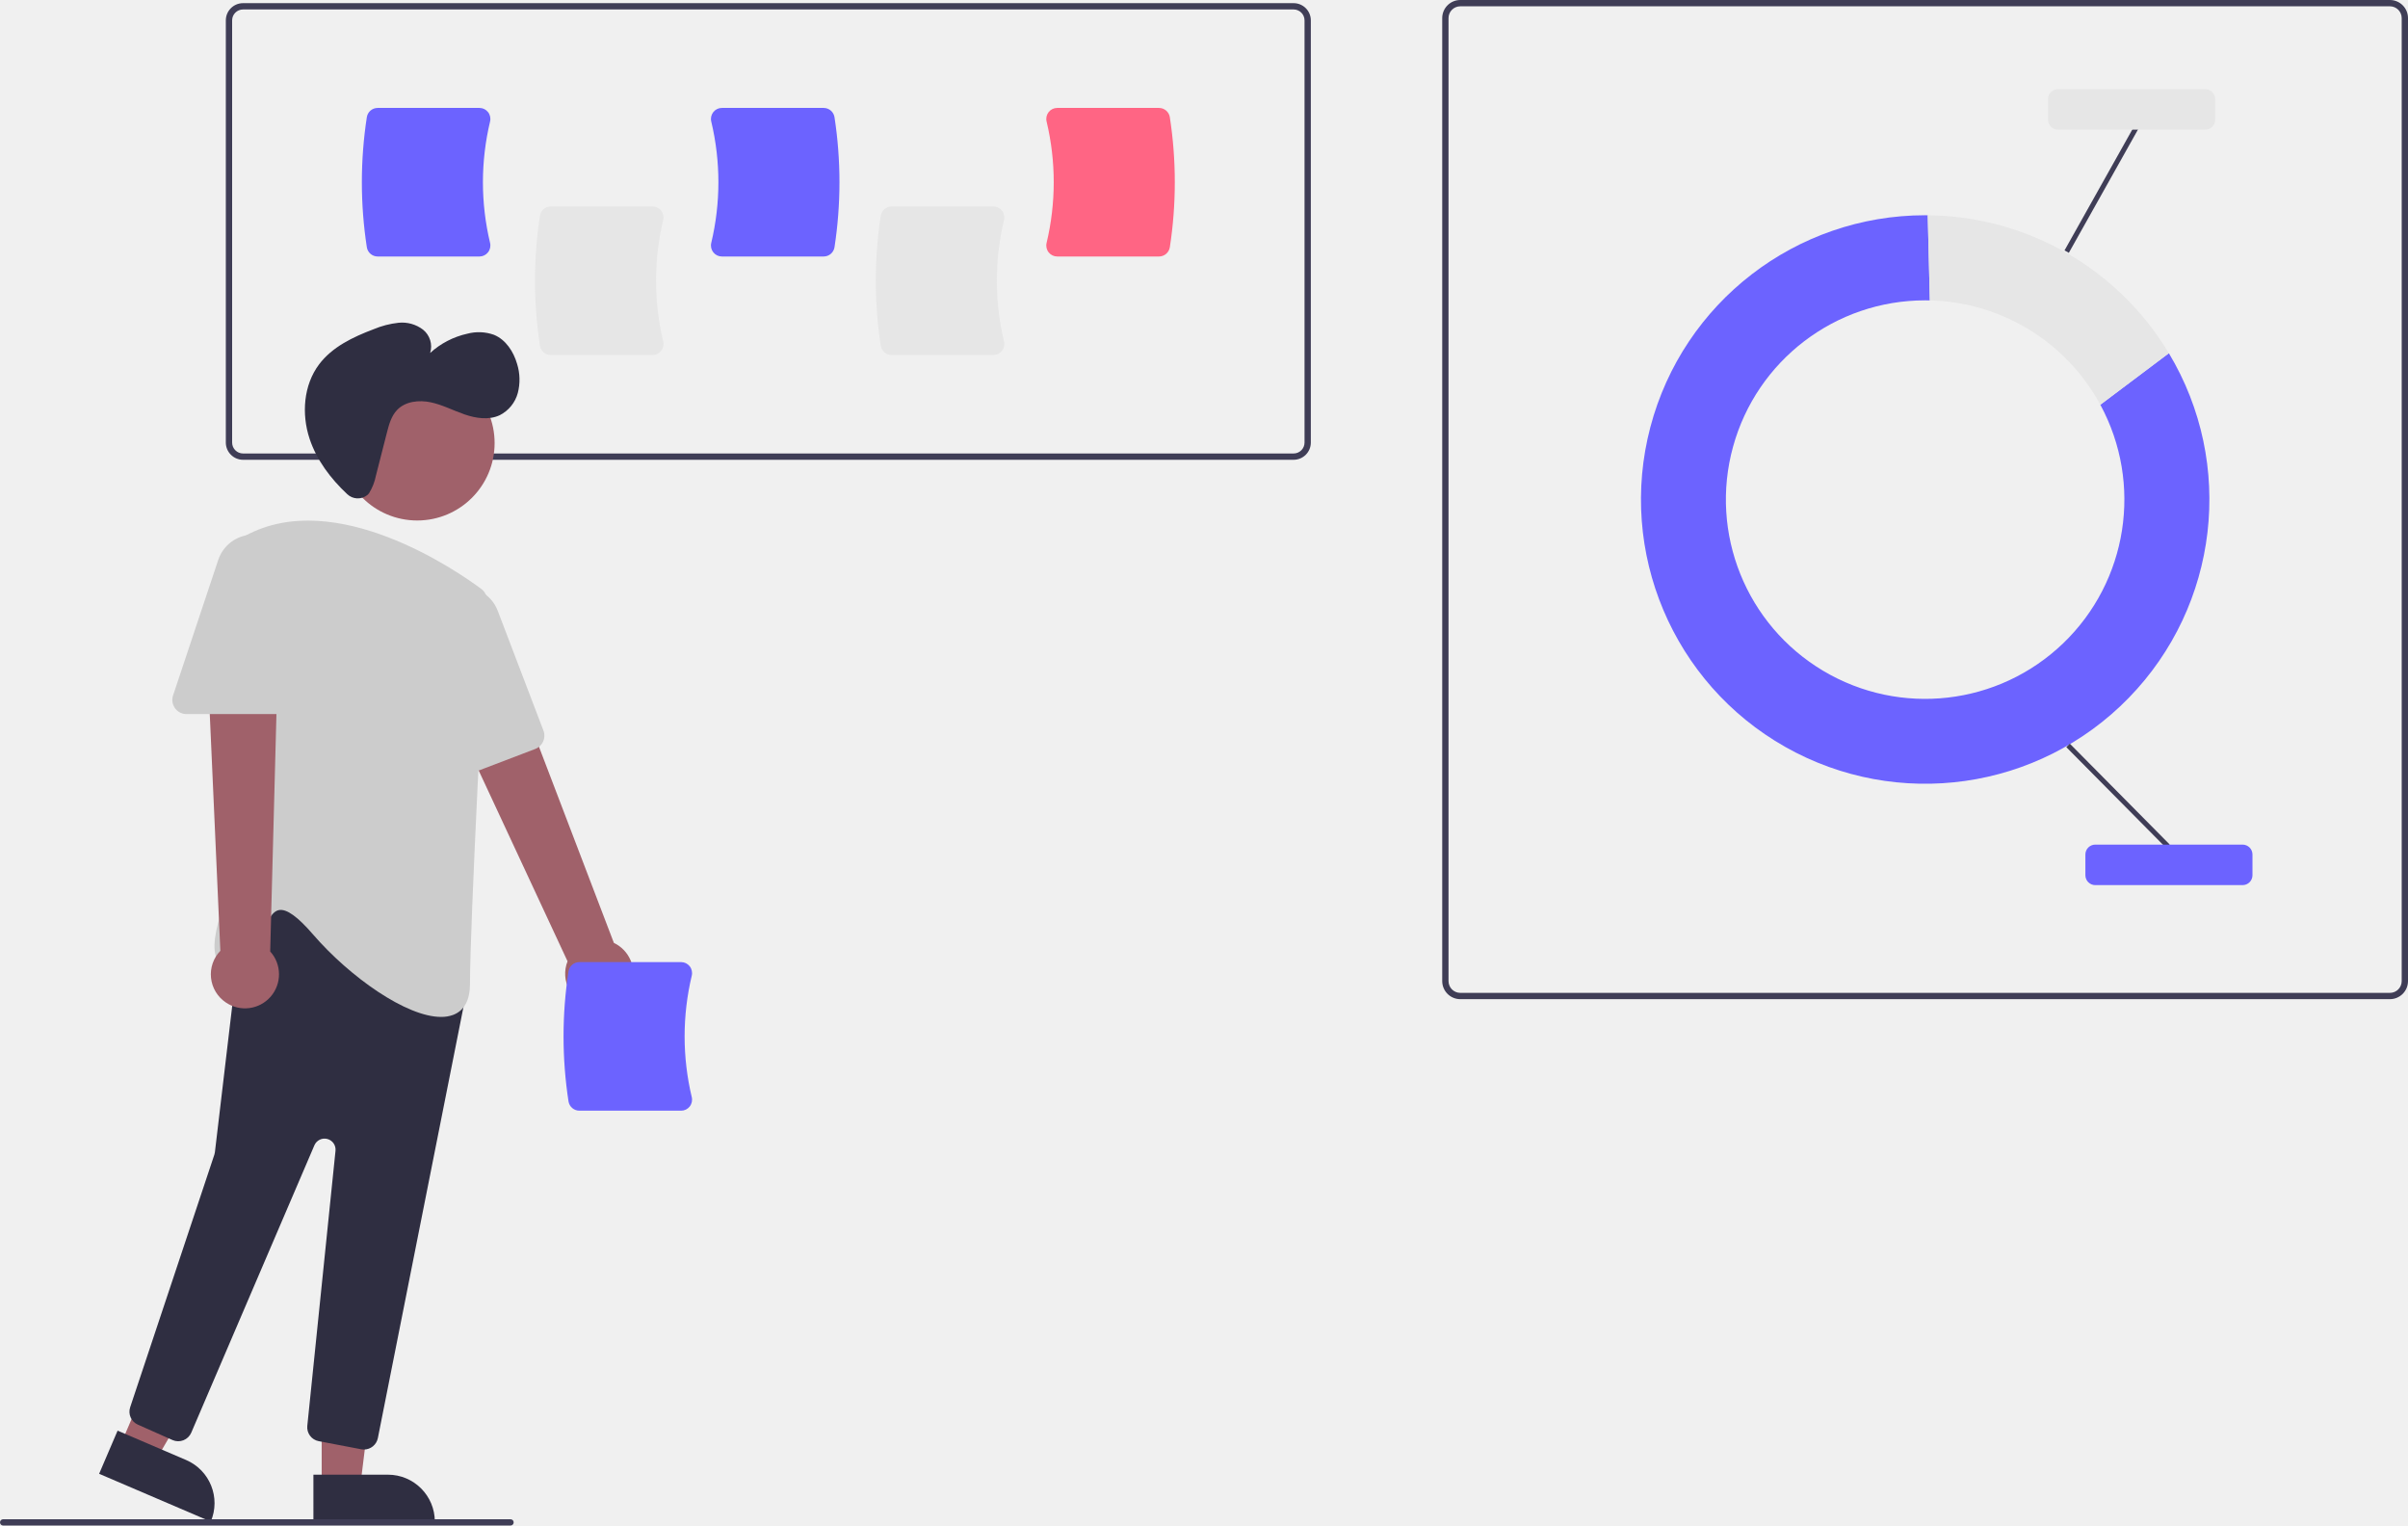
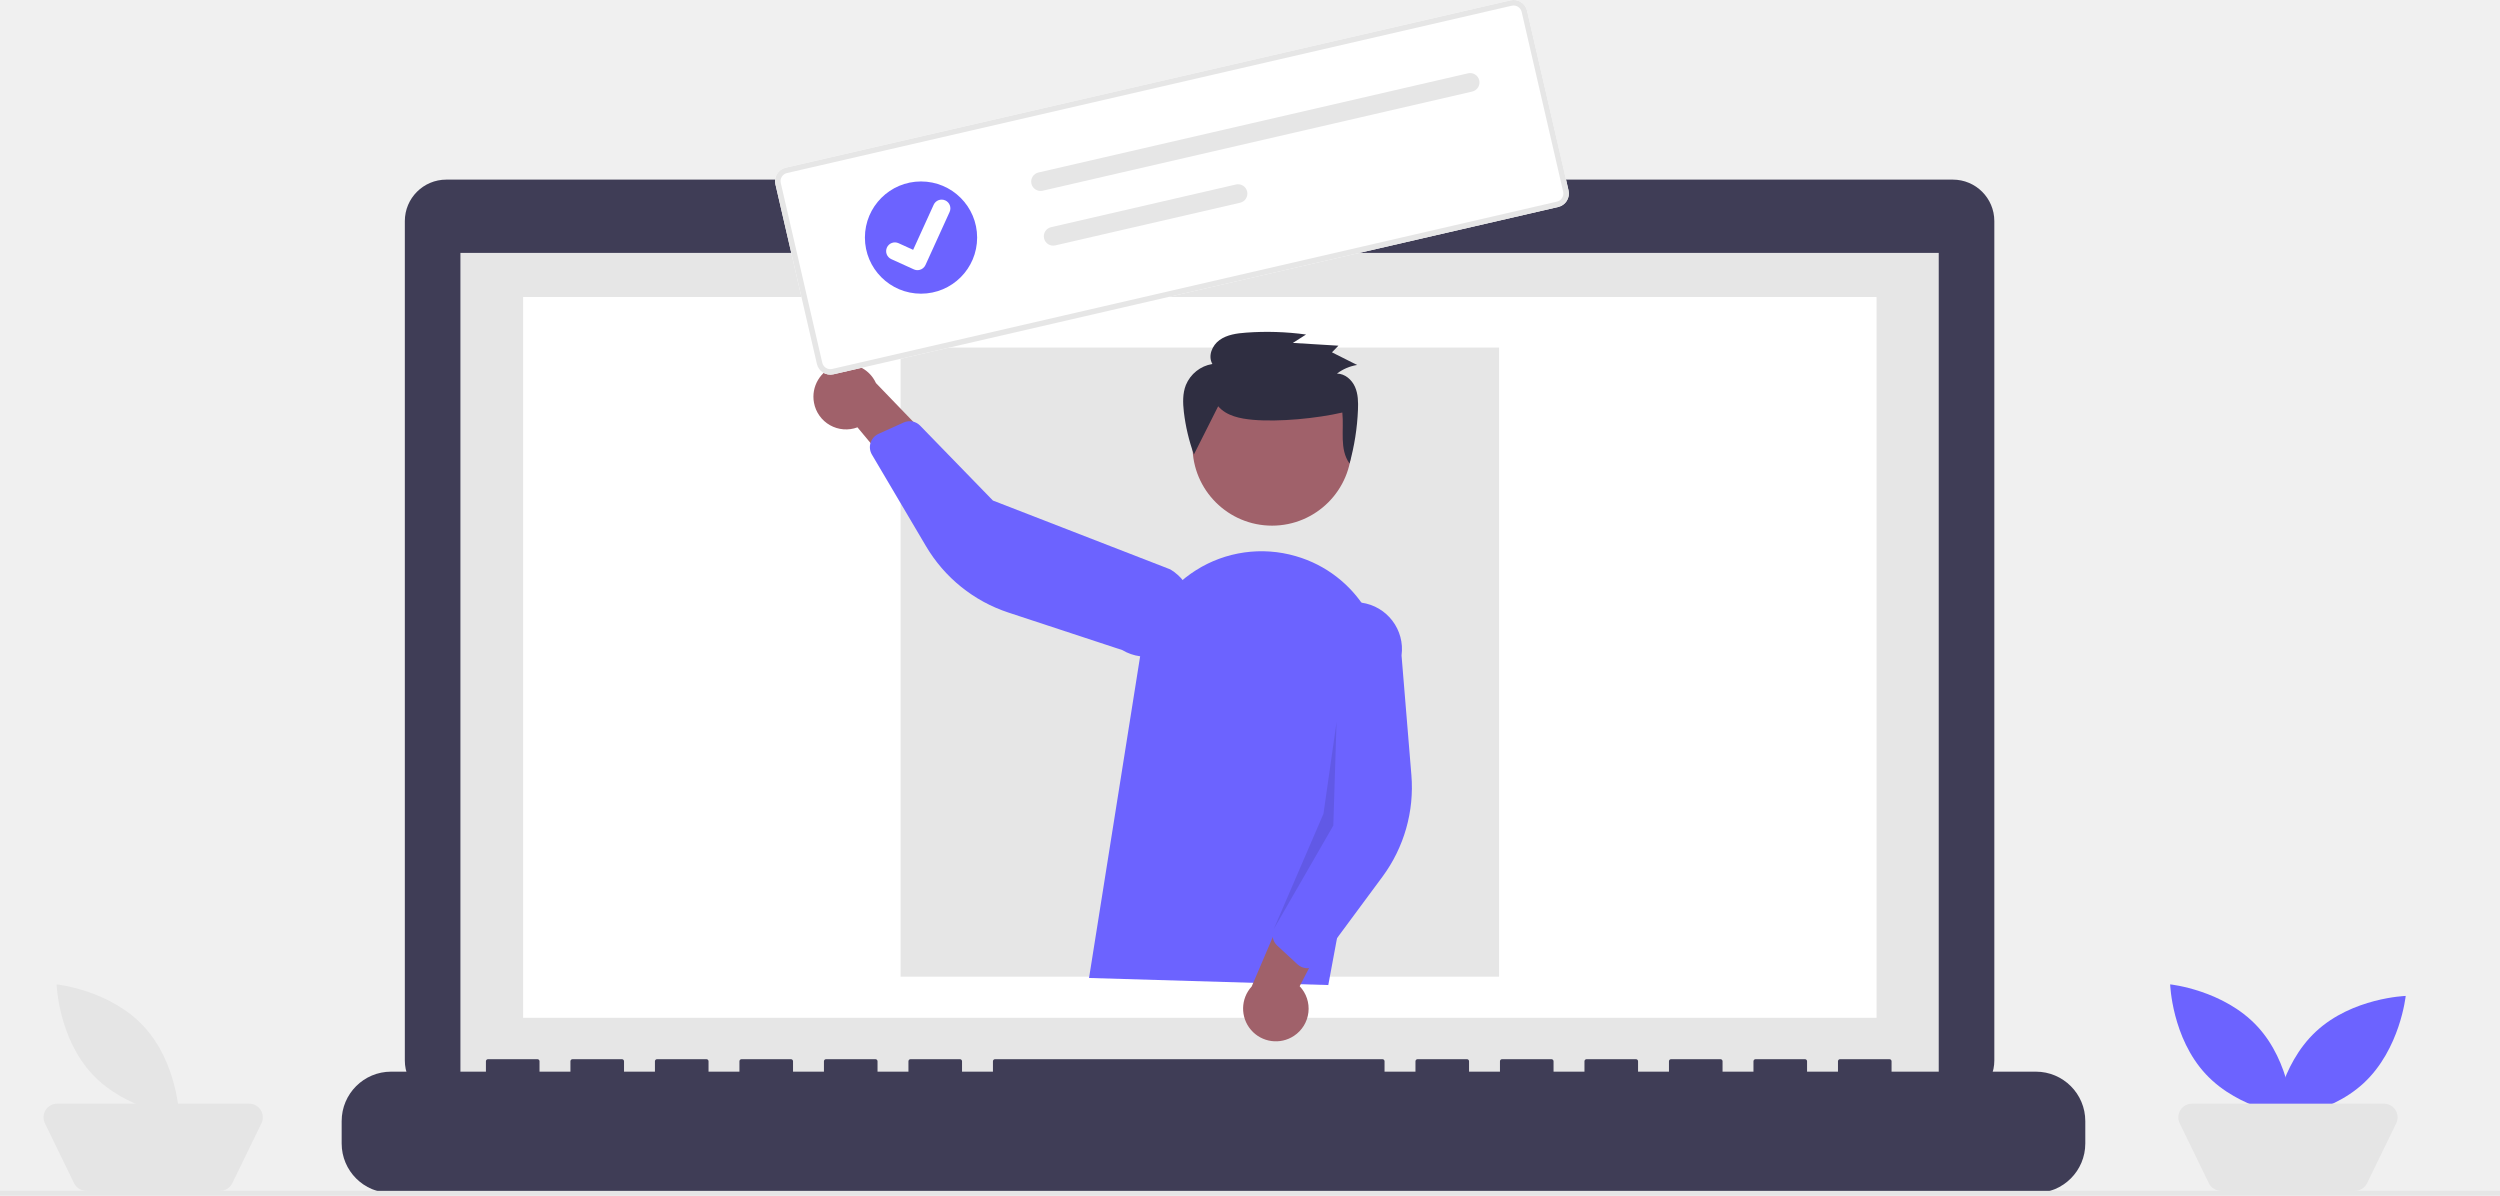
- <svg xmlns="http://www.w3.org/2000/svg" id="bd3d7bff-83b6-4602-8d29-a1c6e302fae5" data-name="Layer 1" width="764.114" height="484" viewBox="0 0 764.114 484">
-   <path d="M976.321,525H681.329a5.743,5.743,0,0,1-5.736-5.736V213.736A5.743,5.743,0,0,1,681.329,208H976.321a5.743,5.743,0,0,1,5.736,5.736V519.264A5.743,5.743,0,0,1,976.321,525ZM681.329,210a3.741,3.741,0,0,0-3.736,3.736V519.264A3.741,3.741,0,0,0,681.329,523H976.321a3.741,3.741,0,0,0,3.736-3.736V213.736A3.741,3.741,0,0,0,976.321,210Z" transform="translate(-217.9429 -208)" fill="#3f3d56" />
-   <path d="M884.428,336.406a63.221,63.221,0,1,1-55.603-33.119c.501,0,1.001.007,1.5.019l-.668-27.006c-.277-.002-.553-.011-.831-.011a90.184,90.184,0,1,0,77.35,43.772Z" transform="translate(-217.9429 -208)" fill="#6c63ff" />
-   <path d="M884.428,336.406l21.748-16.344a90.156,90.156,0,0,0-76.519-43.762l.668,27.006A63.203,63.203,0,0,1,884.428,336.406Z" transform="translate(-217.9429 -208)" fill="#e6e6e6" />
-   <rect x="889.24" y="437.969" width="1.571" height="45.012" transform="translate(-284.2805 551.7276) rotate(-44.73106)" fill="#3f3d56" />
-   <rect x="862.252" y="267.418" width="45.012" height="1.571" transform="translate(0.08452 700.6722) rotate(-60.7131)" fill="#3f3d56" />
-   <path d="M929.569,488.815h-46.75a3.138,3.138,0,0,1-3.135-3.134v-6.584a3.138,3.138,0,0,1,3.135-3.134h46.75a3.138,3.138,0,0,1,3.135,3.134v6.584A3.138,3.138,0,0,1,929.569,488.815Z" transform="translate(-217.9429 -208)" fill="#6c63ff" />
-   <path d="M917.718,249.135h-46.751A3.138,3.138,0,0,1,867.833,246.001V239.417a3.138,3.138,0,0,1,3.134-3.134h46.751a3.138,3.138,0,0,1,3.134,3.134V246.001A3.138,3.138,0,0,1,917.718,249.135Z" transform="translate(-217.9429 -208)" fill="#e6e6e6" />
-   <path d="M628.437,353.873H295.068a5.471,5.471,0,0,1-5.465-5.465V214.465A5.471,5.471,0,0,1,295.068,209H628.437a5.471,5.471,0,0,1,5.465,5.465V348.408A5.471,5.471,0,0,1,628.437,353.873ZM295.068,211a3.469,3.469,0,0,0-3.465,3.465V348.408a3.469,3.469,0,0,0,3.465,3.465H628.437a3.469,3.469,0,0,0,3.465-3.465V214.465A3.469,3.469,0,0,0,628.437,211Z" transform="translate(-217.9429 -208)" fill="#3f3d56" />
-   <path d="M425.02,320.631H392.72a3.485,3.485,0,0,1-3.432-2.921,135.677,135.677,0,0,1,0-41.294,3.485,3.485,0,0,1,3.432-2.921H425.02a3.441,3.441,0,0,1,2.718,1.317,3.5,3.5,0,0,1,.654,3.001,82.894,82.894,0,0,0-0,38.499,3.499,3.499,0,0,1-.654,3.001A3.441,3.441,0,0,1,425.02,320.631Z" transform="translate(-217.9429 -208)" fill="#e6e6e6" />
-   <path d="M533.165,320.631H500.865a3.485,3.485,0,0,1-3.432-2.921,135.677,135.677,0,0,1,0-41.294,3.485,3.485,0,0,1,3.432-2.921h32.3a3.44,3.44,0,0,1,2.718,1.317,3.498,3.498,0,0,1,.654,3.001,82.897,82.897,0,0,0,0,38.499,3.498,3.498,0,0,1-.654,3.001A3.44,3.44,0,0,1,533.165,320.631Z" transform="translate(-217.9429 -208)" fill="#e6e6e6" />
-   <path d="M370.081,289.377H337.781a3.485,3.485,0,0,1-3.432-2.921,135.677,135.677,0,0,1,0-41.294,3.485,3.485,0,0,1,3.432-2.921h32.3a3.441,3.441,0,0,1,2.718,1.317,3.5,3.5,0,0,1,.654,3.001,82.888,82.888,0,0,0-0,38.499,3.499,3.499,0,0,1-.654,3.001A3.441,3.441,0,0,1,370.081,289.377Z" transform="translate(-217.9429 -208)" fill="#6c63ff" />
-   <path d="M479.314,289.377h-32.3a3.44,3.44,0,0,1-2.718-1.317,3.498,3.498,0,0,1-.654-3.001,82.894,82.894,0,0,0-0-38.499,3.499,3.499,0,0,1,.654-3.001,3.44,3.44,0,0,1,2.718-1.317h32.3a3.485,3.485,0,0,1,3.432,2.921,135.677,135.677,0,0,1,0,41.294A3.485,3.485,0,0,1,479.314,289.377Z" transform="translate(-217.9429 -208)" fill="#6c63ff" />
-   <path d="M585.724,289.377h-32.3a3.44,3.44,0,0,1-2.718-1.317,3.498,3.498,0,0,1-.654-3.001,82.894,82.894,0,0,0-0-38.499,3.499,3.499,0,0,1,.654-3.001,3.44,3.44,0,0,1,2.718-1.317h32.3a3.485,3.485,0,0,1,3.432,2.921,135.693,135.693,0,0,1,0,41.294A3.485,3.485,0,0,1,585.724,289.377Z" transform="translate(-217.9429 -208)" fill="#ff6584" />
-   <path d="M405.88,527.466a10.743,10.743,0,0,1-7.842-14.486l-44.335-95.191,22.491-6.321,36.547,95.674a10.801,10.801,0,0,1-6.861,20.325Z" transform="translate(-217.9429 -208)" fill="#a0616a" />
-   <polygon points="102.079 471.364 114.339 471.364 120.171 424.076 102.077 424.076 102.079 471.364" fill="#a0616a" />
-   <path d="M317.395,675.861H355.925a0,0,0,0,1,0,0v14.887a0,0,0,0,1,0,0H332.282a14.887,14.887,0,0,1-14.887-14.887v0A0,0,0,0,1,317.395,675.861Z" transform="translate(455.4086 1158.593) rotate(179.9974)" fill="#2f2e41" />
-   <polygon points="38.354 458.148 49.623 462.975 73.605 421.804 56.972 414.68 38.354 458.148" fill="#a0616a" />
-   <path d="M250.774,668.878H289.305a0,0,0,0,1,0,0v14.887a0,0,0,0,1,0,0H265.661a14.887,14.887,0,0,1-14.887-14.887v0A0,0,0,0,1,250.774,668.878Z" transform="translate(34.04329 1196.336) rotate(-156.8138)" fill="#2f2e41" />
-   <circle cx="132.39" cy="140.57" r="24.561" fill="#a0616a" />
-   <path d="M332.589,667.803l-13.496-2.571a4.474,4.474,0,0,1-3.635-4.879l8.949-87.259a3.5,3.5,0,0,0-6.699-1.735l-39.071,91.167a4.5,4.5,0,0,1-5.964,2.339l-10.977-4.879a4.482,4.482,0,0,1-2.442-5.535l26.722-80.167a3.499,3.499,0,0,0,.155-.694l8.674-73.247a4.5,4.5,0,0,1,2.775-3.641l27.388-11.126a4.501,4.501,0,0,1,4.833.944l34.57,33.661a4.482,4.482,0,0,1,1.275,4.101L337.845,664.259a4.517,4.517,0,0,1-4.417,3.623A4.47,4.47,0,0,1,332.589,667.803Z" transform="translate(-217.9429 -208)" fill="#2f2e41" />
-   <path d="M317.203,504.381c-4.785-5.54-8.277-8.055-10.665-7.658-2.37.383-3.737,3.693-5.184,7.198-1.976,4.784-4.215,10.207-9.734,10.631a4.647,4.647,0,0,1-4.562-1.87c-4.342-6.457,6.072-27.824,7.023-29.744L293.593,381.877a4.489,4.489,0,0,1,2.353-3.985c28.617-15.432,67.257,11.406,74.712,16.944h0a4.488,4.488,0,0,1,1.811,3.849c-.9,16.926-5.387,102.32-5.387,121.369,0,5.273-1.819,8.624-5.406,9.958a10.781,10.781,0,0,1-3.774.619C346.955,530.631,329.028,518.072,317.203,504.381Z" transform="translate(-217.9429 -208)" fill="#ccc" />
-   <path d="M357.139,455.309a4.45,4.45,0,0,1-2.023-3.566l-1.938-45.266a11.747,11.747,0,0,1,22.712-4.691l14.507,38.017a4.505,4.505,0,0,1-2.6,5.809L361.216,455.754a4.455,4.455,0,0,1-4.077-.445Z" transform="translate(-217.9429 -208)" fill="#ccc" />
-   <path d="M289.592,526.037a10.743,10.743,0,0,1-1.726-16.382l-4.69-104.904,23.202,2.732-2.693,102.381a10.801,10.801,0,0,1-14.092,16.173Z" transform="translate(-217.9429 -208)" fill="#a0616a" />
-   <path d="M273.481,432.685a4.451,4.451,0,0,1-.619-4.054l14.328-42.982a11.747,11.747,0,0,1,22.892,3.715v40.69a4.505,4.505,0,0,1-4.5,4.5H277.131A4.453,4.453,0,0,1,273.481,432.685Z" transform="translate(-217.9429 -208)" fill="#ccc" />
-   <path d="M334.472,365.089a4.853,4.853,0,0,1-6.351-.317c-5.264-4.92-9.706-10.804-11.955-17.618-2.576-7.808-1.918-16.953,3.015-23.53,4.171-5.56,10.772-8.701,17.274-11.157a28.271,28.271,0,0,1,7.96-2.067,10.937,10.937,0,0,1,7.754,2.177,6.868,6.868,0,0,1,2.275,7.397,25.847,25.847,0,0,1,11.801-6.105,14.267,14.267,0,0,1,8.44.35c3.771,1.551,6.22,5.339,7.349,9.256a16.724,16.724,0,0,1,.218,9.209,11.146,11.146,0,0,1-5.706,7.032c-3.45,1.625-7.544,1.012-11.152-.225s-7.028-3.063-10.759-3.853-8.039-.329-10.679,2.423c-1.859,1.938-2.591,4.664-3.256,7.266l-3.459,13.534a16.88,16.88,0,0,1-2.157,5.574A3.333,3.333,0,0,1,334.472,365.089Z" transform="translate(-217.9429 -208)" fill="#2f2e41" />
-   <path d="M434.081,560.377h-32.3a3.485,3.485,0,0,1-3.432-2.921,135.677,135.677,0,0,1,0-41.294,3.485,3.485,0,0,1,3.432-2.921h32.3a3.44,3.44,0,0,1,2.718,1.317,3.499,3.499,0,0,1,.654,3.001,82.897,82.897,0,0,0,0,38.499,3.499,3.499,0,0,1-.654,3.001A3.44,3.44,0,0,1,434.081,560.377Z" transform="translate(-217.9429 -208)" fill="#6c63ff" />
-   <path d="M379.943,692h-161a1,1,0,0,1,0-2h161a1,1,0,0,1,0,2Z" transform="translate(-217.9429 -208)" fill="#3f3d56" />
+ <svg xmlns="http://www.w3.org/2000/svg" id="a2e620a1-ac76-48f9-b1a7-7c9a2eef61f8" data-name="Layer 1" width="1061" height="507.397" viewBox="0 0 1061 507.397">
+   <path id="f8c762bc-b7e7-4c8e-b73e-f411c620c2bd" data-name="Path 765" d="M898.293,272.533H638.123v-5.362H520.152v5.362H258.91a17.6,17.6,0,0,0-17.6,17.6h0v356.25a17.6,17.6,0,0,0,17.6,17.6H898.293a17.6,17.6,0,0,0,17.6-17.6v-356.252A17.6,17.6,0,0,0,898.293,272.533Z" transform="translate(-69.5 -196.3014)" fill="#3f3d56" />
+   <rect id="febd0196-f53d-4e2b-8506-d3dc9ab4b723" data-name="Rectangle 125" x="195.406" y="107.332" width="627.391" height="353.913" fill="#e6e6e6" />
+   <rect id="a687e43e-dc25-402c-aff7-aaf80cd82cec" data-name="Rectangle 130" x="222.013" y="126.048" width="574.391" height="305.913" fill="#fff" />
+   <circle id="fb392c0f-c18b-4dca-9f8d-a13ba02e8cd8" data-name="Ellipse 120" cx="508.565" cy="91.246" r="6.435" fill="#6c63ff" />
+   <path id="a3b325e1-b438-4eea-a78d-99975bd1014d" data-name="Path 766" d="M933.507,651.112H872.278v-4.412a.875.875,0,0,0-.875-.875H850.41a.875.875,0,0,0-.875.875h0v4.412h-13.12v-4.412a.875.875,0,0,0-.875-.875H814.547a.875.875,0,0,0-.875.875h0v4.412h-13.12v-4.412a.875.875,0,0,0-.875-.875H778.684a.875.875,0,0,0-.875.875h0v4.412h-13.12v-4.412a.875.875,0,0,0-.875-.875H742.822a.875.875,0,0,0-.875.875h0v4.412H728.826v-4.412a.875.875,0,0,0-.875-.875H706.959a.875.875,0,0,0-.875.875h0v4.412H692.963v-4.412a.875.875,0,0,0-.875-.875H671.1a.875.875,0,0,0-.875.875h0v4.412H657.1v-4.412a.875.875,0,0,0-.875-.875H491.781a.875.875,0,0,0-.875.875h0v4.412h-13.12v-4.412a.875.875,0,0,0-.875-.875H455.918a.875.875,0,0,0-.875.875h0v4.412h-13.12v-4.412a.875.875,0,0,0-.875-.875H420.056a.875.875,0,0,0-.875.875h0v4.412H406.06v-4.412a.875.875,0,0,0-.875-.875H384.193a.875.875,0,0,0-.875.875h0v4.412H370.2v-4.412a.875.875,0,0,0-.875-.875H348.33a.875.875,0,0,0-.875.875h0v4.412h-13.12v-4.412a.875.875,0,0,0-.875-.875H312.467a.875.875,0,0,0-.875.875h0v4.412h-13.12v-4.412a.875.875,0,0,0-.875-.875H276.6a.875.875,0,0,0-.875.875h0v4.412H235.493a20.993,20.993,0,0,0-20.993,20.993v9.492a20.993,20.993,0,0,0,20.993,20.993H933.507a20.993,20.993,0,0,0,20.993-20.992v-9.492a20.993,20.993,0,0,0-20.993-20.993Z" transform="translate(-69.5 -196.3014)" fill="#3f3d56" />
+   <rect id="e8772b6c-5a9b-4fa1-81c9-662ac65893c6" data-name="Rectangle 126" x="382.209" y="147.504" width="254" height="267" fill="#e6e6e6" />
+   <rect id="a87049f2-d9c9-408d-98dd-ac42069ee321" data-name="Rectangle 128" y="505.397" width="1061" height="2" fill="#e6e6e6" />
+   <path id="b307d008-1640-4a06-af2e-4466e39d32c3" data-name="Path 776" d="M1027.457,631.834c14.376,15.426,15.119,38.1,15.119,38.1s-22.565-2.338-36.941-17.764-15.119-38.1-15.119-38.1S1013.081,616.408,1027.457,631.834Z" transform="translate(-69.5 -196.3014)" fill="#6c63ff" />
+   <path id="e6bb151c-e5ac-48bf-b05a-35e8b71544cc" data-name="Path 777" d="M1072.714,655.913c-15.426,14.376-38.1,15.119-38.1,15.119s2.338-22.565,17.764-36.941,38.1-15.119,38.1-15.119S1088.141,641.537,1072.714,655.913Z" transform="translate(-69.5 -196.3014)" fill="#6c63ff" />
+   <path id="e2659c84-c871-46e0-a841-faed920e56d0" data-name="Path 778" d="M1068.88,701.698h-56.739a5.8,5.8,0,0,1-5.219-3.265l-12.353-25.393a5.8,5.8,0,0,1,5.219-8.342h81.446a5.8,5.8,0,0,1,5.219,8.342l-12.353,25.394a5.8,5.8,0,0,1-5.219,3.265Z" transform="translate(-69.5 -196.3014)" fill="#e5e5e5" />
+   <path id="b4ca1fea-0850-4eee-815e-097d11075e0d" data-name="Path 779" d="M130.457,631.834c14.376,15.426,15.119,38.1,15.119,38.1s-22.565-2.338-36.941-17.764-15.119-38.1-15.119-38.1S116.081,616.408,130.457,631.834Z" transform="translate(-69.5 -196.3014)" fill="#e5e5e5" />
+   <path id="f6595469-42b3-4592-aaf8-acdcc6d1b7a1" data-name="Path 780" d="M162.88,701.698H106.141a5.8,5.8,0,0,1-5.219-3.265l-12.353-25.393a5.8,5.8,0,0,1,5.219-8.342h81.446a5.8,5.8,0,0,1,5.219,8.342L168.1,698.434a5.8,5.8,0,0,1-5.219,3.265Z" transform="translate(-69.5 -196.3014)" fill="#e5e5e5" />
+   <circle id="b9fa2d1d-eaff-4f39-9574-6fdb852a47dd" data-name="Ellipse 127" cx="539.856" cy="189.33" r="33.757" fill="#a0616a" />
+   <path id="a3ede095-a03b-477f-a348-b0bb518c525f" data-name="Path 803" d="M531.686,611.356l21.8-137.237a52.032,52.032,0,0,1,65.979-41.781h0a51.875,51.875,0,0,1,36.561,59.46l-22.8,122.559Z" transform="translate(-69.5 -196.3014)" fill="#6c63ff" />
+   <path id="a14f3686-8e71-4892-a260-94847064fbe5" data-name="Path 804" d="M618.676,635.911a13.821,13.821,0,0,0,2.4-21.056l22.535-43.639-25.378,2.708-17.509,41.026a13.9,13.9,0,0,0,17.951,20.962Z" transform="translate(-69.5 -196.3014)" fill="#a0616a" />
+   <path id="aefe090c-eadc-4acf-b060-d0ae14889076" data-name="Path 805" d="M623.502,607.158a6.193,6.193,0,0,1-3.335-1.582l-8.622-7.967a6.205,6.205,0,0,1-1.5-6.946l17.232-40.845-2.445-80.705a19.924,19.924,0,1,1,39.483,5.386h0l4.18,50.733a63.737,63.737,0,0,1-12.284,43.152l-26.873,36.329a6.191,6.191,0,0,1-4.391,2.479A6.121,6.121,0,0,1,623.502,607.158Z" transform="translate(-69.5 -196.3014)" fill="#6c63ff" />
+   <path id="b24d83c7-6fd4-4d89-b0e2-e143511102b2" data-name="Path 806" d="M414.959,367.24a13.821,13.821,0,0,0,18.453,10.421l31.4,37.766,7.4-24.426-30.952-32.119a13.9,13.9,0,0,0-26.3,8.358Z" transform="translate(-69.5 -196.3014)" fill="#a0616a" />
+   <path id="a479cb15-9c48-424e-90d4-4868fd6ffd90" data-name="Path 807" d="M439.556,382.894a6.194,6.194,0,0,1,2.757-2.454l10.7-4.833a6.205,6.205,0,0,1,6.982,1.327l30.894,31.793,75.272,29.215a19.924,19.924,0,1,1-20.354,34.258h0l-48.347-15.932a63.737,63.737,0,0,1-34.948-28.137l-22.976-38.91a6.192,6.192,0,0,1-.571-5.01,6.126,6.126,0,0,1,.594-1.316Z" transform="translate(-69.5 -196.3014)" fill="#6c63ff" />
+   <path id="fbb91ec3-afe3-4815-be57-4aca5997223d" data-name="Path 808" d="M636.737,502.685l-1.374,43.981-25.319,44,21.141-49.03Z" transform="translate(-69.5 -196.3014)" opacity="0.1" style="isolation:isolate" />
+   <path id="b3c0f84b-28f9-45ec-afed-9c3bdf0aec76" data-name="Path 696" d="M586.495,368.712c3.482,4.121,9.374,5.283,14.81,5.76,11.039.968,27.091-.6,37.879-3.093.77,7.463-1.329,15.509,3.066,21.648a100.499,100.499,0,0,0,3.571-22.783c.133-3.3.081-6.724-1.262-9.758s-4.272-5.609-7.645-5.636a19.161,19.161,0,0,1,8.547-3.654l-10.68-5.367,2.743-2.816-19.336-1.183,5.6-3.558a121.439,121.439,0,0,0-25.441-.8c-3.94.29-8.06.845-11.252,3.128s-5.037,6.82-3.055,10.172a14.77,14.77,0,0,0-11.256,8.931c-1.423,3.608-1.293,7.616-.854,11.461a81.234,81.234,0,0,0,4.26,18.02" transform="translate(-69.5 -196.3014)" fill="#2f2e41" />
+   <path id="a138b9cb-cdfc-4f68-9e32-04b91bb430b4" data-name="Path 138" d="M730.805,284.145,423.207,355.16a5.853,5.853,0,0,1-7.011-4.381L398.58,274.477a5.853,5.853,0,0,1,4.381-7.011l307.598-71.015a5.853,5.853,0,0,1,7.011,4.381l17.616,76.302A5.853,5.853,0,0,1,730.805,284.145Z" transform="translate(-69.5 -196.3014)" fill="#fff" />
+   <path id="ae469d8c-20b4-445b-a76f-3c35ff3d2f47" data-name="Path 138" d="M730.805,284.145,423.207,355.16a5.853,5.853,0,0,1-7.011-4.381L398.58,274.477a5.853,5.853,0,0,1,4.381-7.011l307.598-71.015a5.853,5.853,0,0,1,7.011,4.381l17.616,76.302A5.853,5.853,0,0,1,730.805,284.145ZM403.487,269.745a3.512,3.512,0,0,0-2.629,4.207l17.616,76.302a3.511,3.511,0,0,0,4.207,2.629L730.279,281.868a3.511,3.511,0,0,0,2.629-4.207l-17.616-76.303a3.511,3.511,0,0,0-4.207-2.629Z" transform="translate(-69.5 -196.3014)" fill="#e6e6e6" />
+   <path id="b1e356c5-36d3-4e1f-8361-52645d018384" data-name="Path 139" d="M510.221,269.509a3.969,3.969,0,1,0,1.772,7.738l.013-.003,182.312-42.09a3.969,3.969,0,0,0-1.786-7.735Z" transform="translate(-69.5 -196.3014)" fill="#e6e6e6" />
+   <path id="f47b3ab2-4a63-40b6-b578-ee0e1882dc1b" data-name="Path 140" d="M515.578,292.713a3.969,3.969,0,1,0,1.772,7.738l.013-.003,78.449-18.111a3.969,3.969,0,0,0-1.772-7.738l-.013.003Z" transform="translate(-69.5 -196.3014)" fill="#e6e6e6" />
+   <g id="ebccd953-b296-4a3a-b6cb-ab9b47d83c6a" data-name="Group 45">
+     <circle id="f502afc0-c552-46f8-b839-9472032a2f9d" data-name="Ellipse 18" cx="390.881" cy="100.823" r="23.814" fill="#6c63ff" />
+     <path id="e70683fc-6315-4eed-926a-207d48de8bbe" data-name="Path 395" d="M459.711,310.862a3.689,3.689,0,0,1-2.328-.22l-.046-.02-9.582-4.35a3.716,3.716,0,1,1,3.077-6.766l6.209,2.827,8.711-19.14a3.713,3.713,0,0,1,4.917-1.841h0l-.052.125.055-.126a3.717,3.717,0,0,1,1.84,4.918l-10.245,22.516a3.715,3.715,0,0,1-2.553,2.075Z" transform="translate(-69.5 -196.3014)" fill="#fff" />
+   </g>
</svg>
